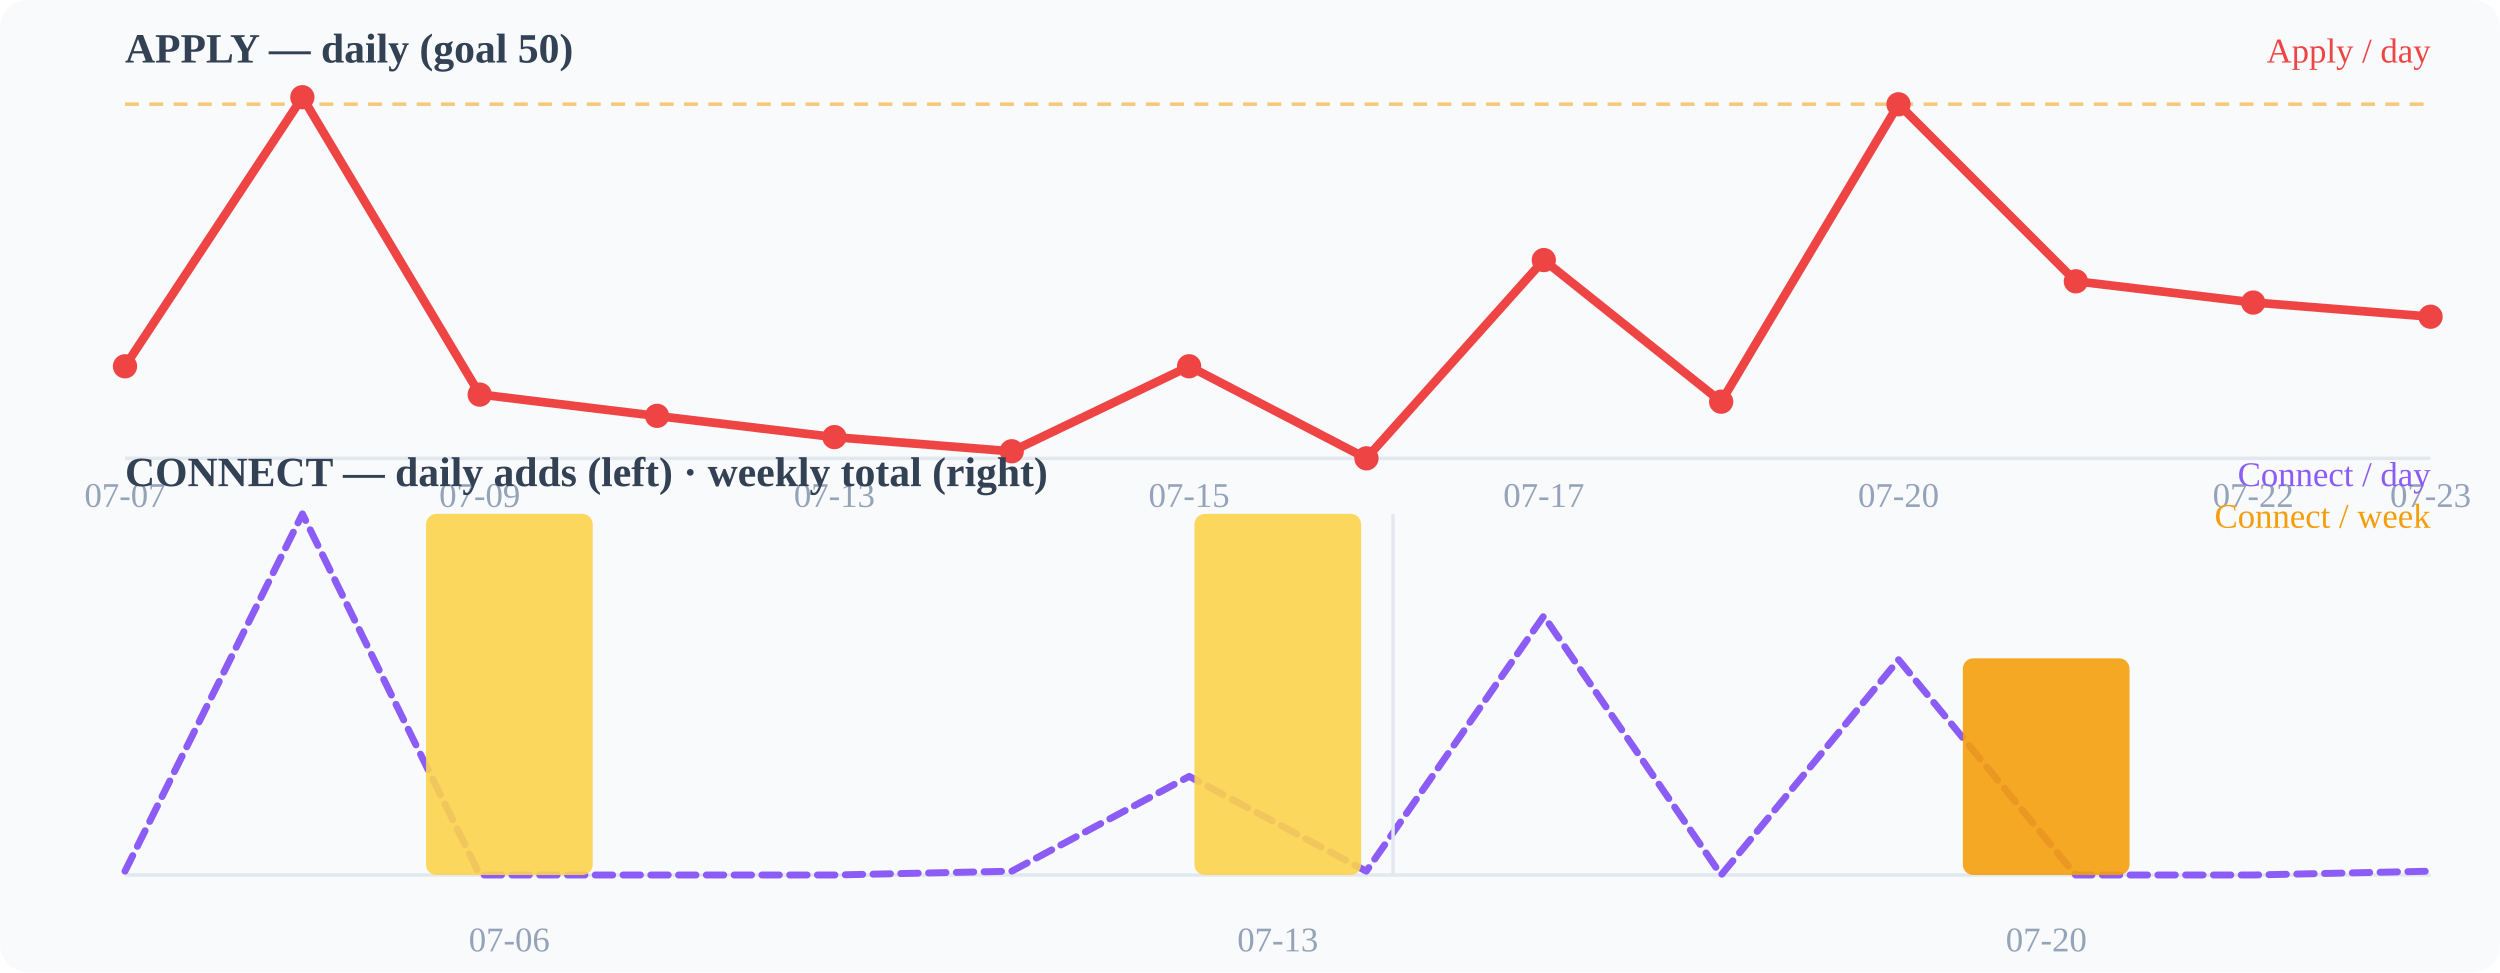
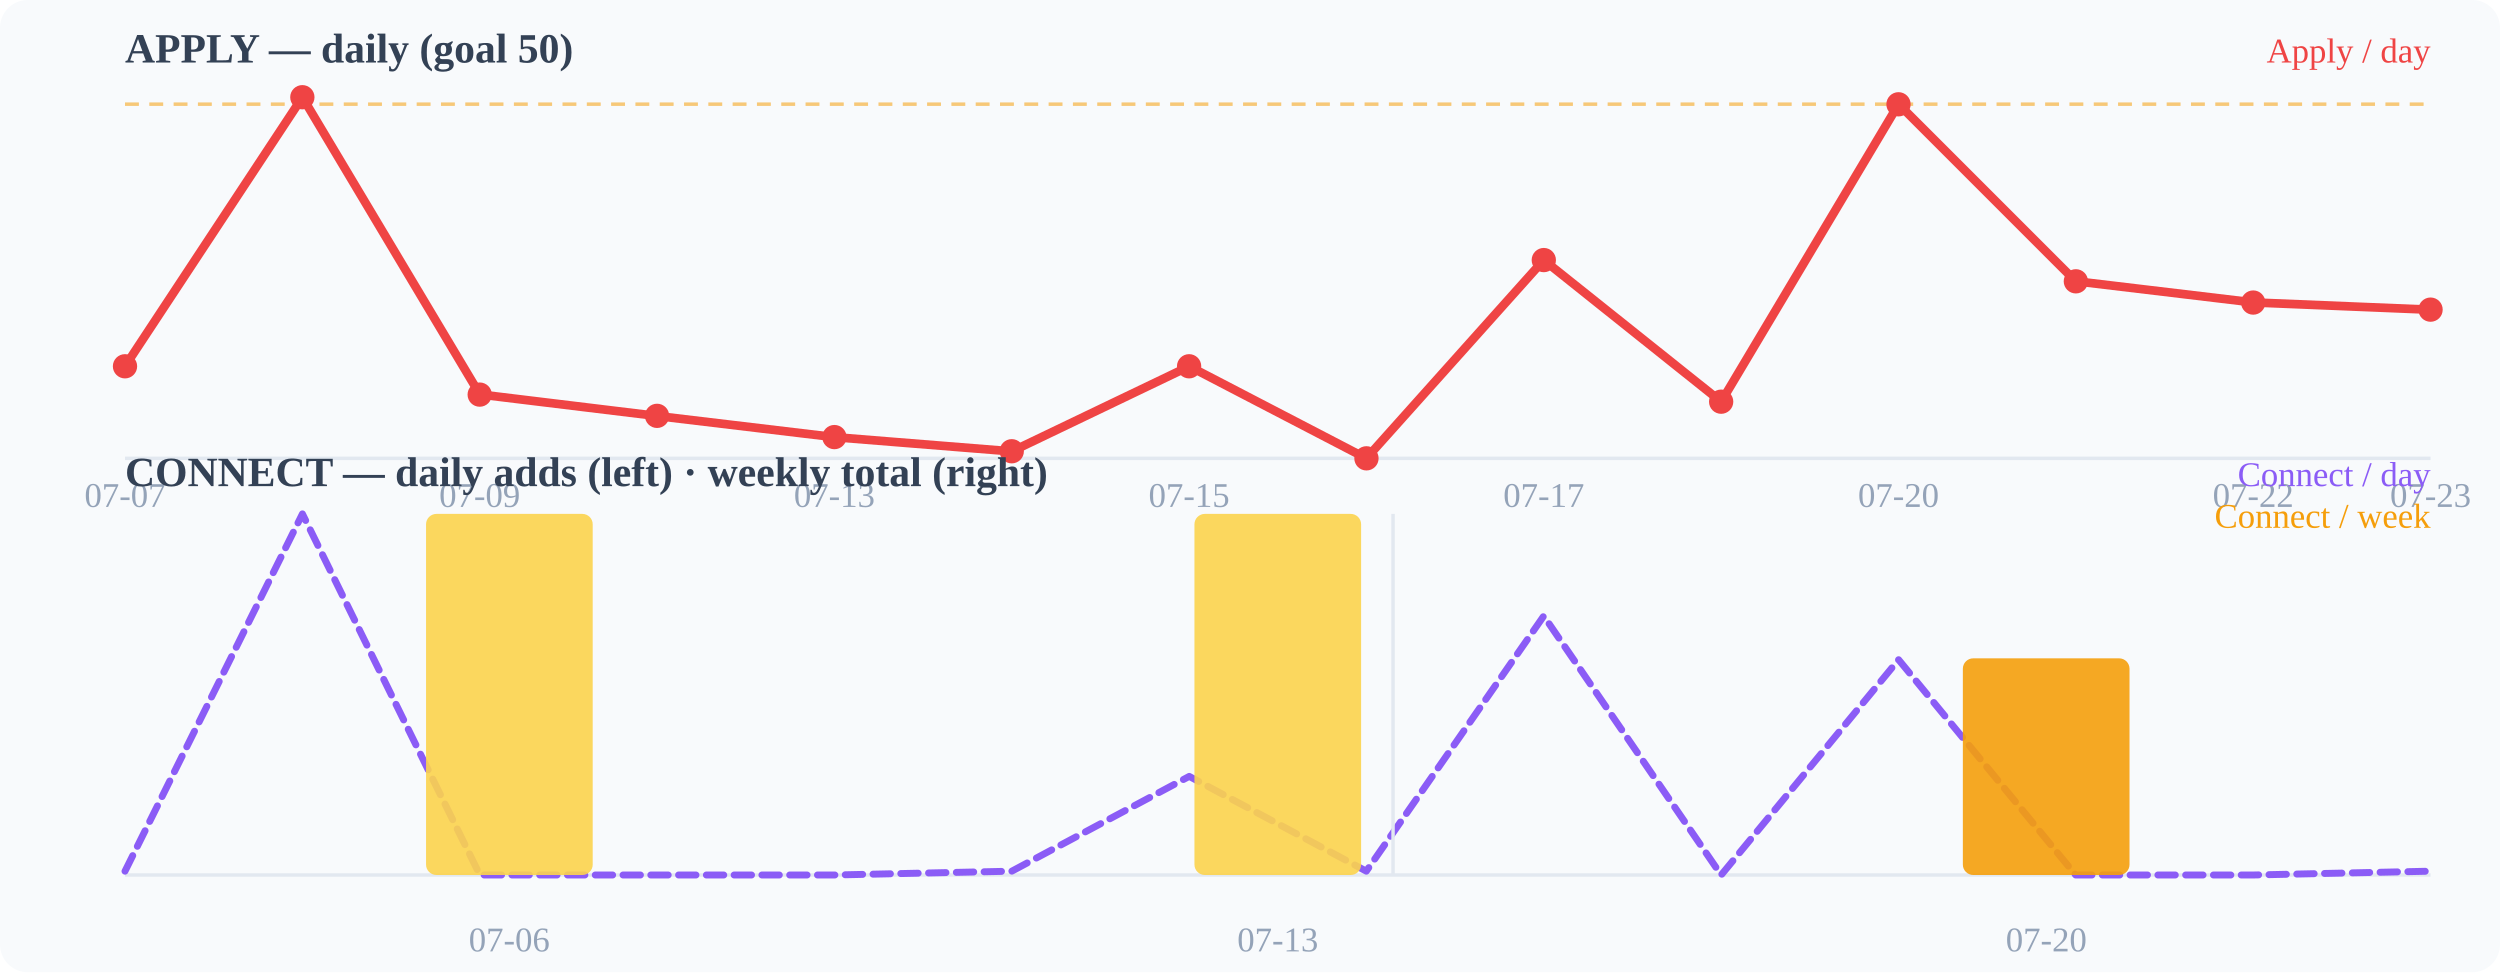
<svg xmlns="http://www.w3.org/2000/svg" width="720" height="280" viewBox="0 0 720 280">
  <rect width="720" height="280" fill="#f8fafc" rx="8" />
  <text x="36" y="18" font-size="12" font-weight="600" fill="#334155">APPLY — daily (goal 50)</text>
  <line x1="36" y1="132" x2="700" y2="132" stroke="#e2e8f0" stroke-width="1" />
  <line x1="36" y1="30.0" x2="700" y2="30.0" stroke="#f59e0b" stroke-width="1" stroke-dasharray="4 3" opacity="0.55" />
-   <polyline points="36.0,105.5 87.1,28.0 138.2,113.6 189.2,119.8 240.3,125.9 291.4,130.0 342.5,105.5 393.5,132.0 444.6,74.9 495.7,115.7 546.8,30.0 597.8,81.0 648.9,87.1 700.0,91.2" fill="none" stroke="#ef4444" stroke-width="2.5" stroke-linecap="round" stroke-linejoin="round" />
+   <polyline points="36.0,105.5 87.1,28.0 138.2,113.6 189.2,119.8 240.3,125.9 291.4,130.0 342.5,105.5 393.5,132.0 444.6,74.9 495.7,115.7 546.8,30.0 597.8,81.0 648.9,87.1 700.0,89.2" fill="none" stroke="#ef4444" stroke-width="2.5" stroke-linecap="round" stroke-linejoin="round" />
  <circle cx="36" cy="105.49" r="3.5" fill="#ef4444" />
  <circle cx="87.077" cy="28" r="3.5" fill="#ef4444" />
  <circle cx="138.154" cy="113.647" r="3.5" fill="#ef4444" />
  <circle cx="189.231" cy="119.765" r="3.5" fill="#ef4444" />
  <circle cx="240.308" cy="125.882" r="3.5" fill="#ef4444" />
  <circle cx="291.385" cy="129.961" r="3.5" fill="#ef4444" />
  <circle cx="342.462" cy="105.49" r="3.5" fill="#ef4444" />
  <circle cx="393.538" cy="132" r="3.5" fill="#ef4444" />
  <circle cx="444.615" cy="74.902" r="3.5" fill="#ef4444" />
  <circle cx="495.692" cy="115.686" r="3.5" fill="#ef4444" />
  <circle cx="546.769" cy="30.039" r="3.5" fill="#ef4444" />
  <circle cx="597.846" cy="81.02" r="3.5" fill="#ef4444" />
  <circle cx="648.923" cy="87.137" r="3.5" fill="#ef4444" />
-   <circle cx="700" cy="91.216" r="3.5" fill="#ef4444" />
+   <circle cx="700" cy="89.176" r="3.5" fill="#ef4444" />
  <text x="36" y="146" font-size="10" fill="#94a3b8" text-anchor="middle">07-07</text>
  <text x="138.154" y="146" font-size="10" fill="#94a3b8" text-anchor="middle">07-09</text>
  <text x="240.308" y="146" font-size="10" fill="#94a3b8" text-anchor="middle">07-13</text>
  <text x="342.462" y="146" font-size="10" fill="#94a3b8" text-anchor="middle">07-15</text>
  <text x="444.615" y="146" font-size="10" fill="#94a3b8" text-anchor="middle">07-17</text>
  <text x="546.769" y="146" font-size="10" fill="#94a3b8" text-anchor="middle">07-20</text>
  <text x="648.923" y="146" font-size="10" fill="#94a3b8" text-anchor="middle">07-22</text>
  <text x="700" y="146" font-size="10" fill="#94a3b8" text-anchor="middle">07-23</text>
  <text x="36" y="140" font-size="12" font-weight="600" fill="#334155">CONNECT — daily adds (left) · weekly total (right)</text>
  <line x1="36" y1="252" x2="700" y2="252" stroke="#e2e8f0" stroke-width="1" />
  <polyline points="36.0,250.9 87.1,148.0 138.2,252.0 189.2,252.0 240.3,252.0 291.4,250.9 342.5,223.6 393.5,250.9 444.6,177.4 495.7,252.0 546.8,190.0 597.8,252.0 648.9,252.0 700.0,250.9" fill="none" stroke="#8b5cf6" stroke-width="2" stroke-linecap="round" stroke-linejoin="round" stroke-dasharray="5 3" />
  <rect x="122.7" y="148.0" width="48" height="104.0" rx="3" fill="#fcd34d" opacity="0.9" />
  <rect x="344.0" y="148.0" width="48" height="104.0" rx="3" fill="#fcd34d" opacity="0.9" />
  <rect x="565.3" y="189.6" width="48" height="62.4" rx="3" fill="#f59e0b" opacity="0.9" />
  <line x1="401.2" y1="148" x2="401.2" y2="252" stroke="#e2e8f0" stroke-width="1" />
  <text x="146.667" y="274" font-size="10" fill="#94a3b8" text-anchor="middle">07-06</text>
  <text x="368" y="274" font-size="10" fill="#94a3b8" text-anchor="middle">07-13</text>
  <text x="589.333" y="274" font-size="10" fill="#94a3b8" text-anchor="middle">07-20</text>
  <text x="700" y="18" font-size="10" fill="#ef4444" text-anchor="end">Apply / day</text>
  <text x="700" y="140" font-size="10" fill="#8b5cf6" text-anchor="end">Connect / day</text>
  <text x="700" y="152" font-size="10" fill="#f59e0b" text-anchor="end">Connect / week</text>
</svg>
